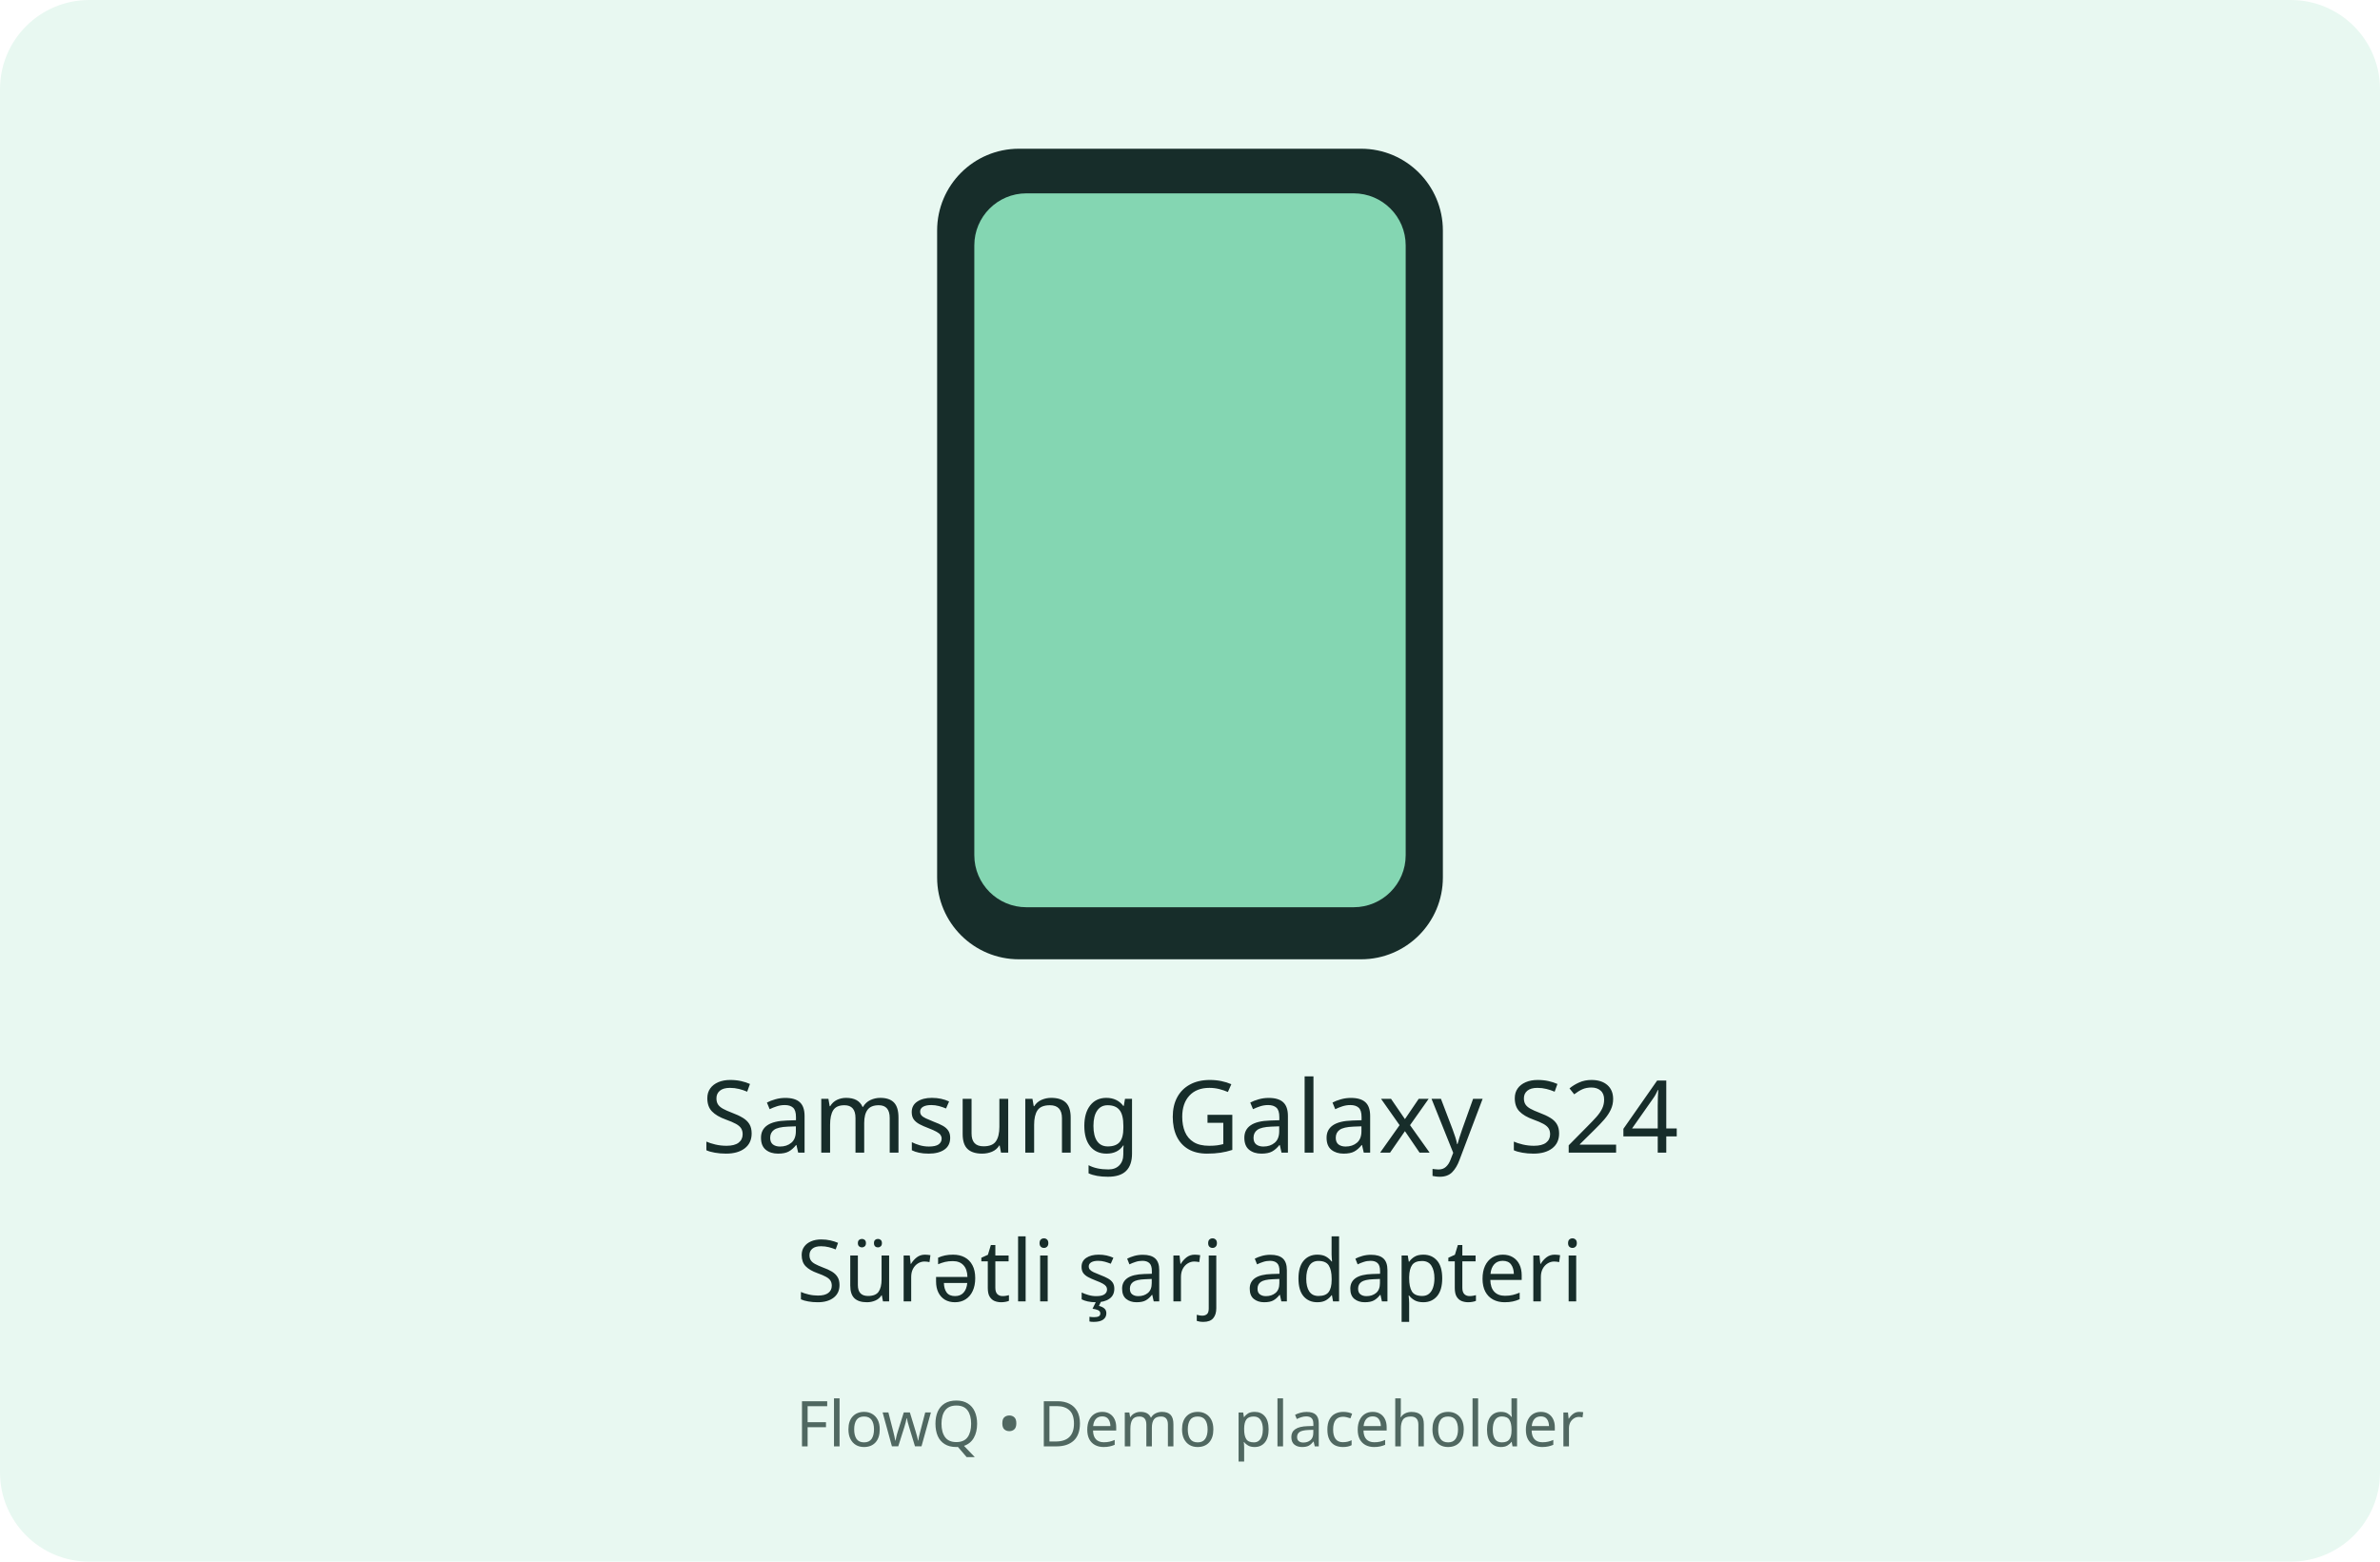
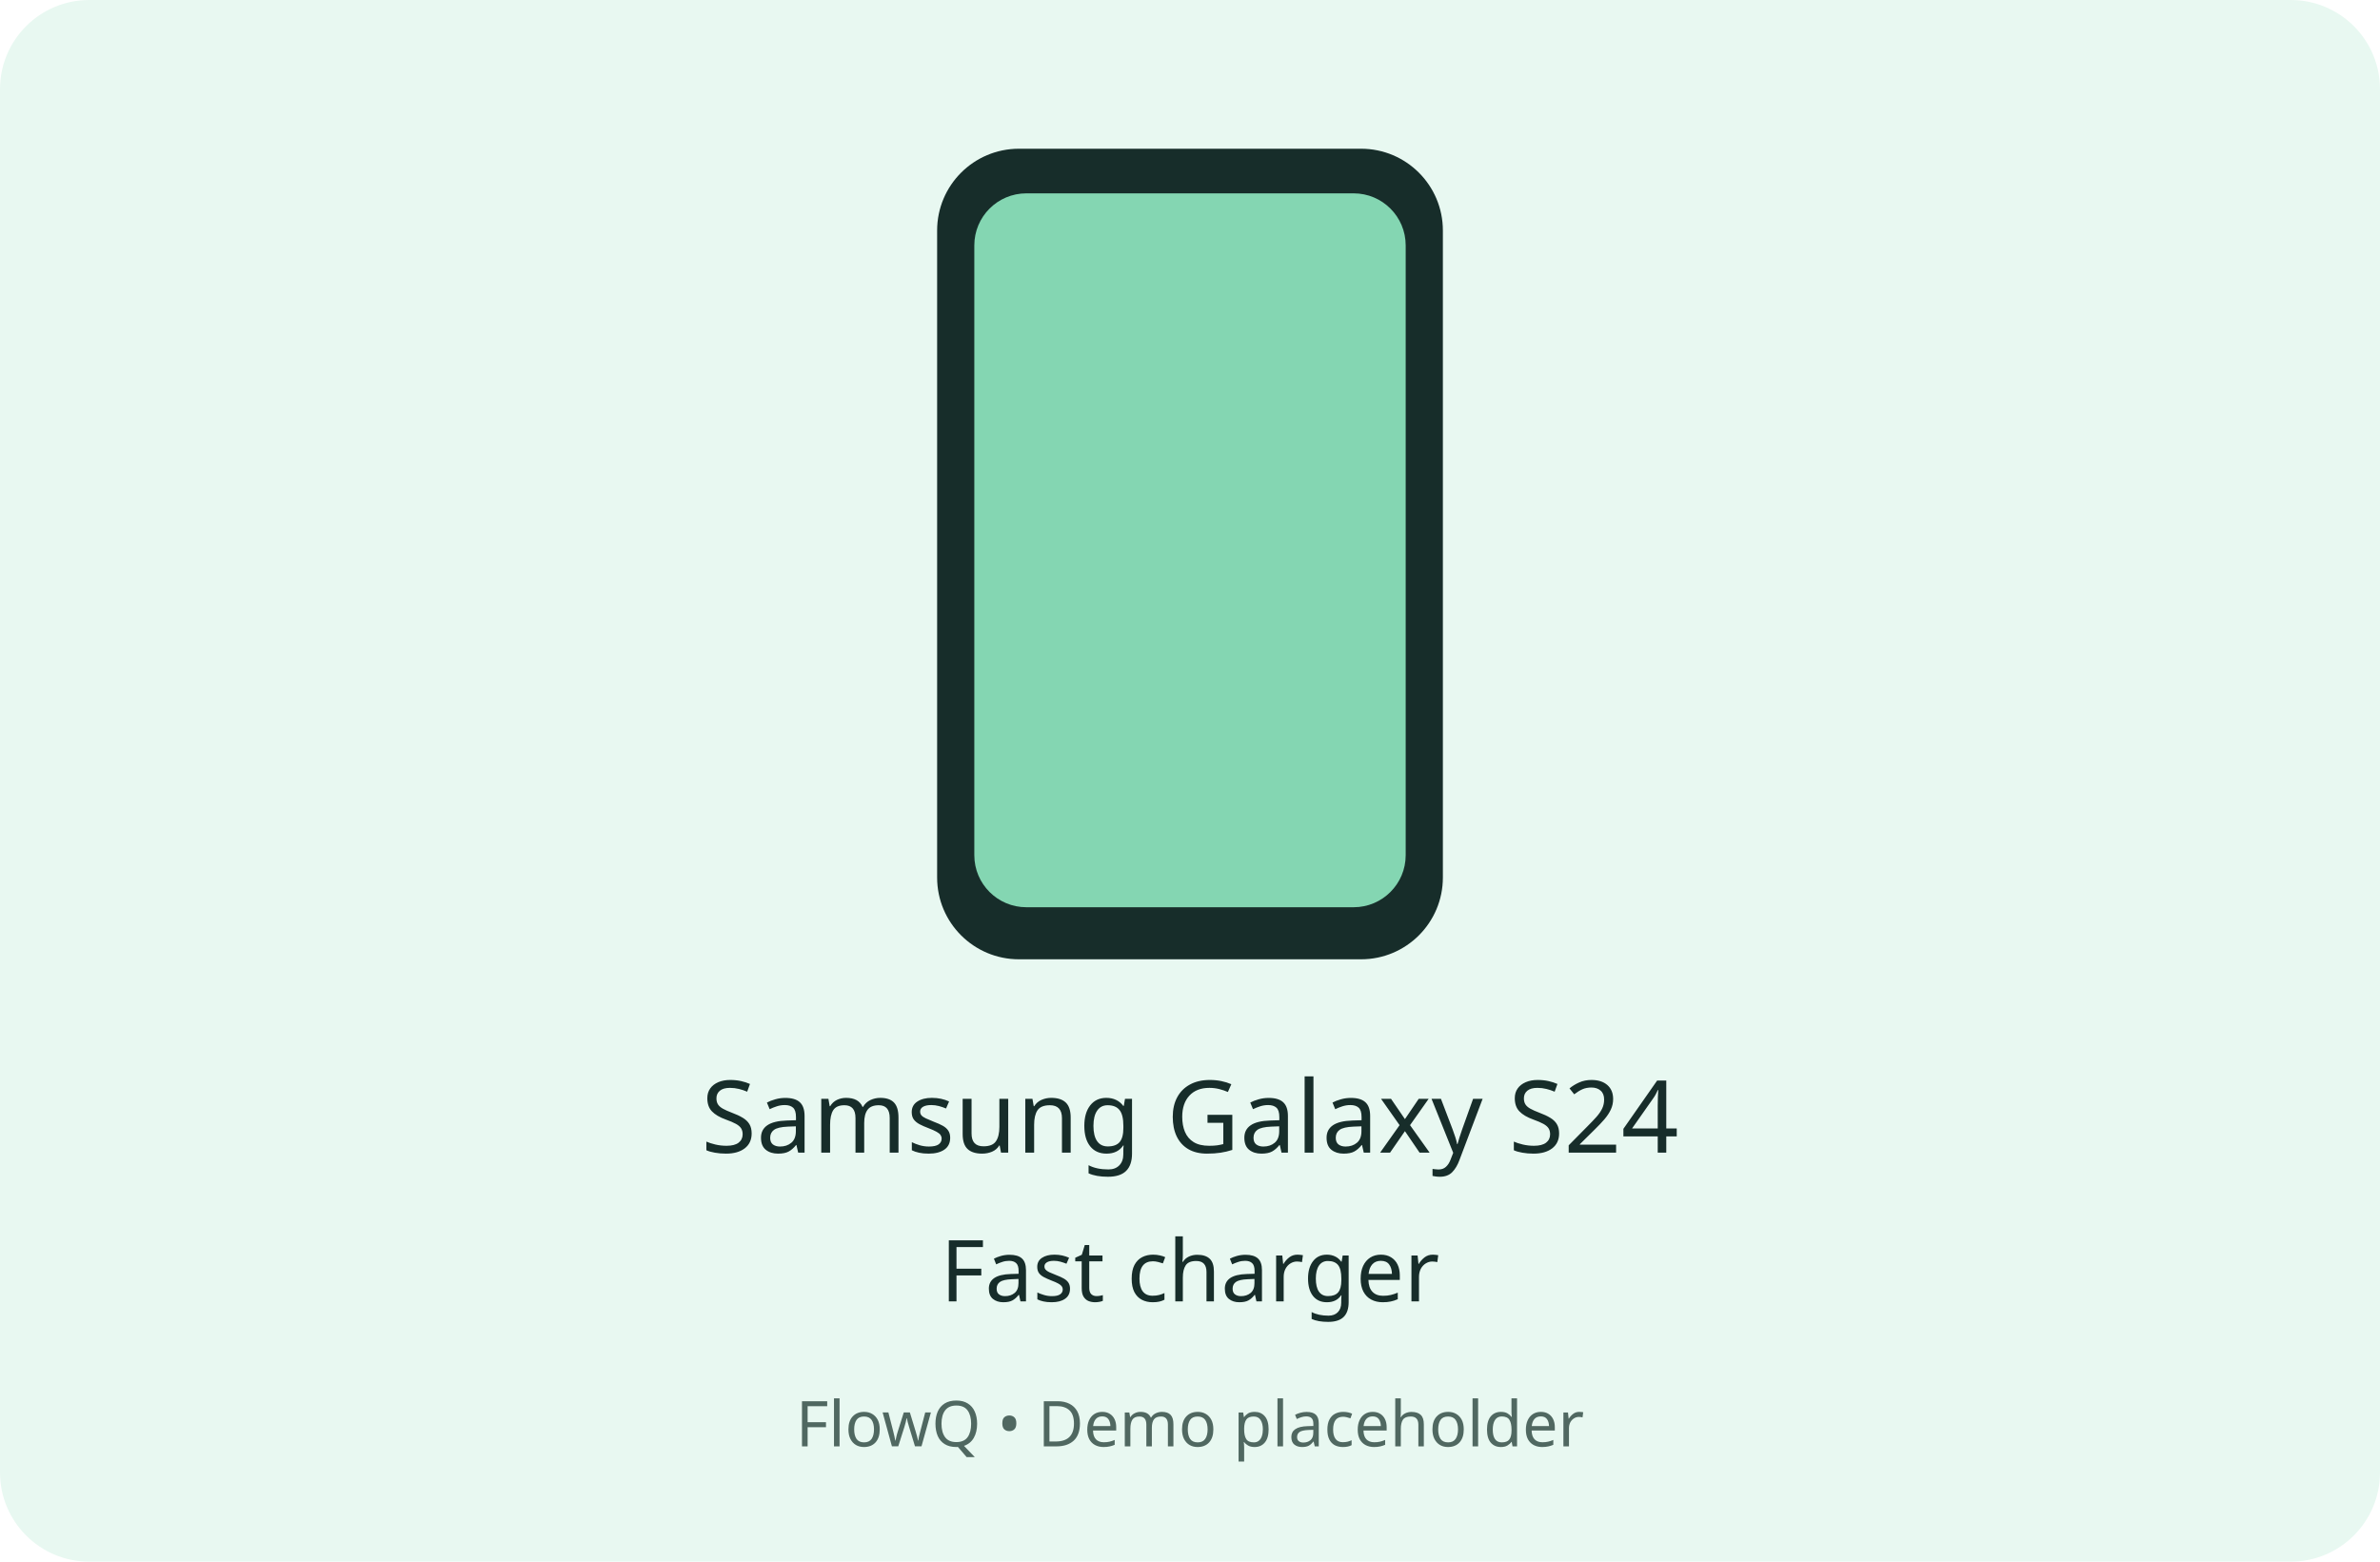
<svg xmlns="http://www.w3.org/2000/svg" width="640" height="420" viewBox="0 0 640 420">
  <rect width="640" height="420" rx="24" fill="#e8f8f1" />
  <rect x="252" y="40" width="136" height="218" rx="22" fill="#172d2a" />
  <rect x="262" y="52" width="116" height="192" rx="14" fill="#84d6b2" />
  <text x="320" y="310" text-anchor="middle" font-family="sans-serif" font-size="27" fill="#172d2a">Samsung Galaxy S24</text>
-   <text x="320" y="350" text-anchor="middle" font-family="sans-serif" font-size="23" fill="#172d2a">Sürətli şarj adapteri</text>
+   <text x="320" y="350" text-anchor="middle" font-family="sans-serif" font-size="23" fill="#172d2a">Fast charger</text>
  <text x="320" y="389" text-anchor="middle" font-family="sans-serif" font-size="17" fill="#506861">FlowQ • Demo placeholder</text>
</svg>
